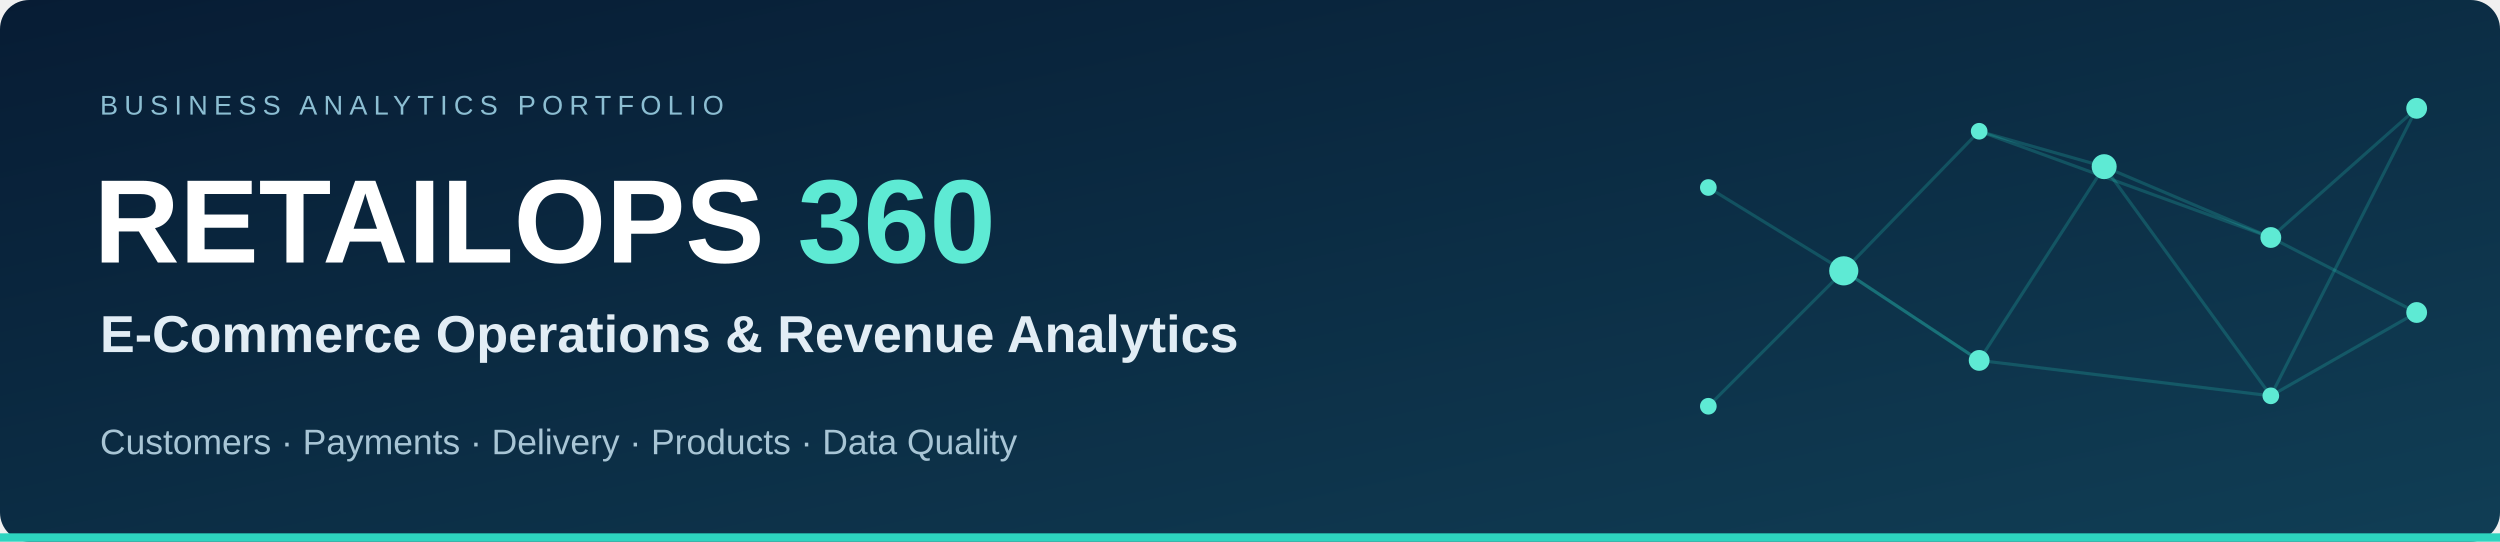
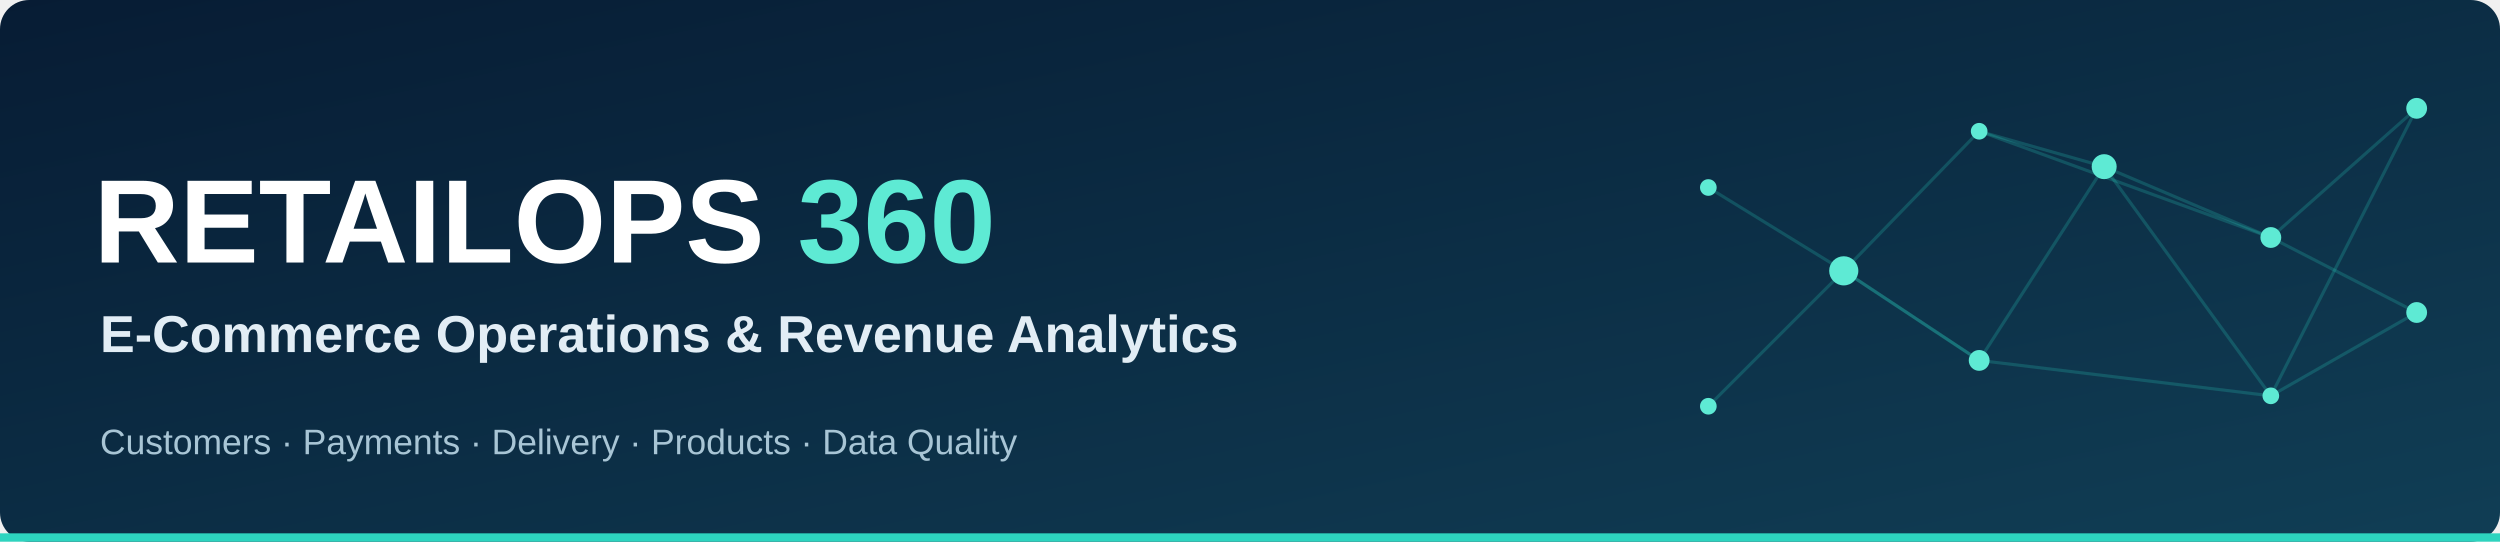
<svg xmlns="http://www.w3.org/2000/svg" width="1200" height="260" viewBox="0 0 1200 260" role="img" aria-labelledby="title desc">
  <defs>
    <linearGradient id="bg" x2="1" y2="1">
      <stop stop-color="#071c34" />
      <stop offset="1" stop-color="#103e55" />
    </linearGradient>
    <linearGradient id="accent">
      <stop stop-color="#38bdf8" />
      <stop offset="1" stop-color="#5eead4" />
    </linearGradient>
  </defs>
  <rect width="1200" height="260" rx="14" fill="url(#bg)" />
  <path d="M0 258H1200" stroke="#2dd4bf" stroke-width="4" />
  <g fill="none" stroke="#2dd4bf" stroke-opacity=".22" stroke-width="1.5">
    <path d="M820 195 885 130 950 173 1010 80 1090 114 1160 52" />
    <path d="M820 90 885 130 950 63 1010 80 1090 190 1160 150" />
    <path d="M885 130 950 173 1090 190 1160 52" />
    <path d="M950 63 1090 114 1160 150" />
  </g>
  <g fill="#5eead4">
    <circle cx="820" cy="195" r="4" />
    <circle cx="820" cy="90" r="4" />
    <circle cx="885" cy="130" r="7" />
    <circle cx="950" cy="173" r="5" />
    <circle cx="950" cy="63" r="4" />
    <circle cx="1010" cy="80" r="6" />
    <circle cx="1090" cy="114" r="5" />
    <circle cx="1090" cy="190" r="4" />
    <circle cx="1160" cy="52" r="5" />
    <circle cx="1160" cy="150" r="5" />
  </g>
-   <text x="48" y="55" fill="#8cbed2" font-family="Segoe UI,Arial,sans-serif" font-size="13" letter-spacing="3">BUSINESS ANALYTICS PORTFOLIO</text>
  <text x="45" y="126" fill="#fff" font-family="Segoe UI,Arial,sans-serif" font-size="57" font-weight="700">RETAILOPS <tspan fill="#5eead4">360</tspan>
  </text>
  <text x="48" y="169" fill="#e2edf5" font-family="Segoe UI,Arial,sans-serif" font-size="25" font-weight="600">E-Commerce Operations &amp; Revenue Analytics</text>
  <text x="48" y="218" fill="#a8c5d5" font-family="Segoe UI,Arial,sans-serif" font-size="17">Customers · Payments · Delivery · Products · Data Quality</text>
</svg>
